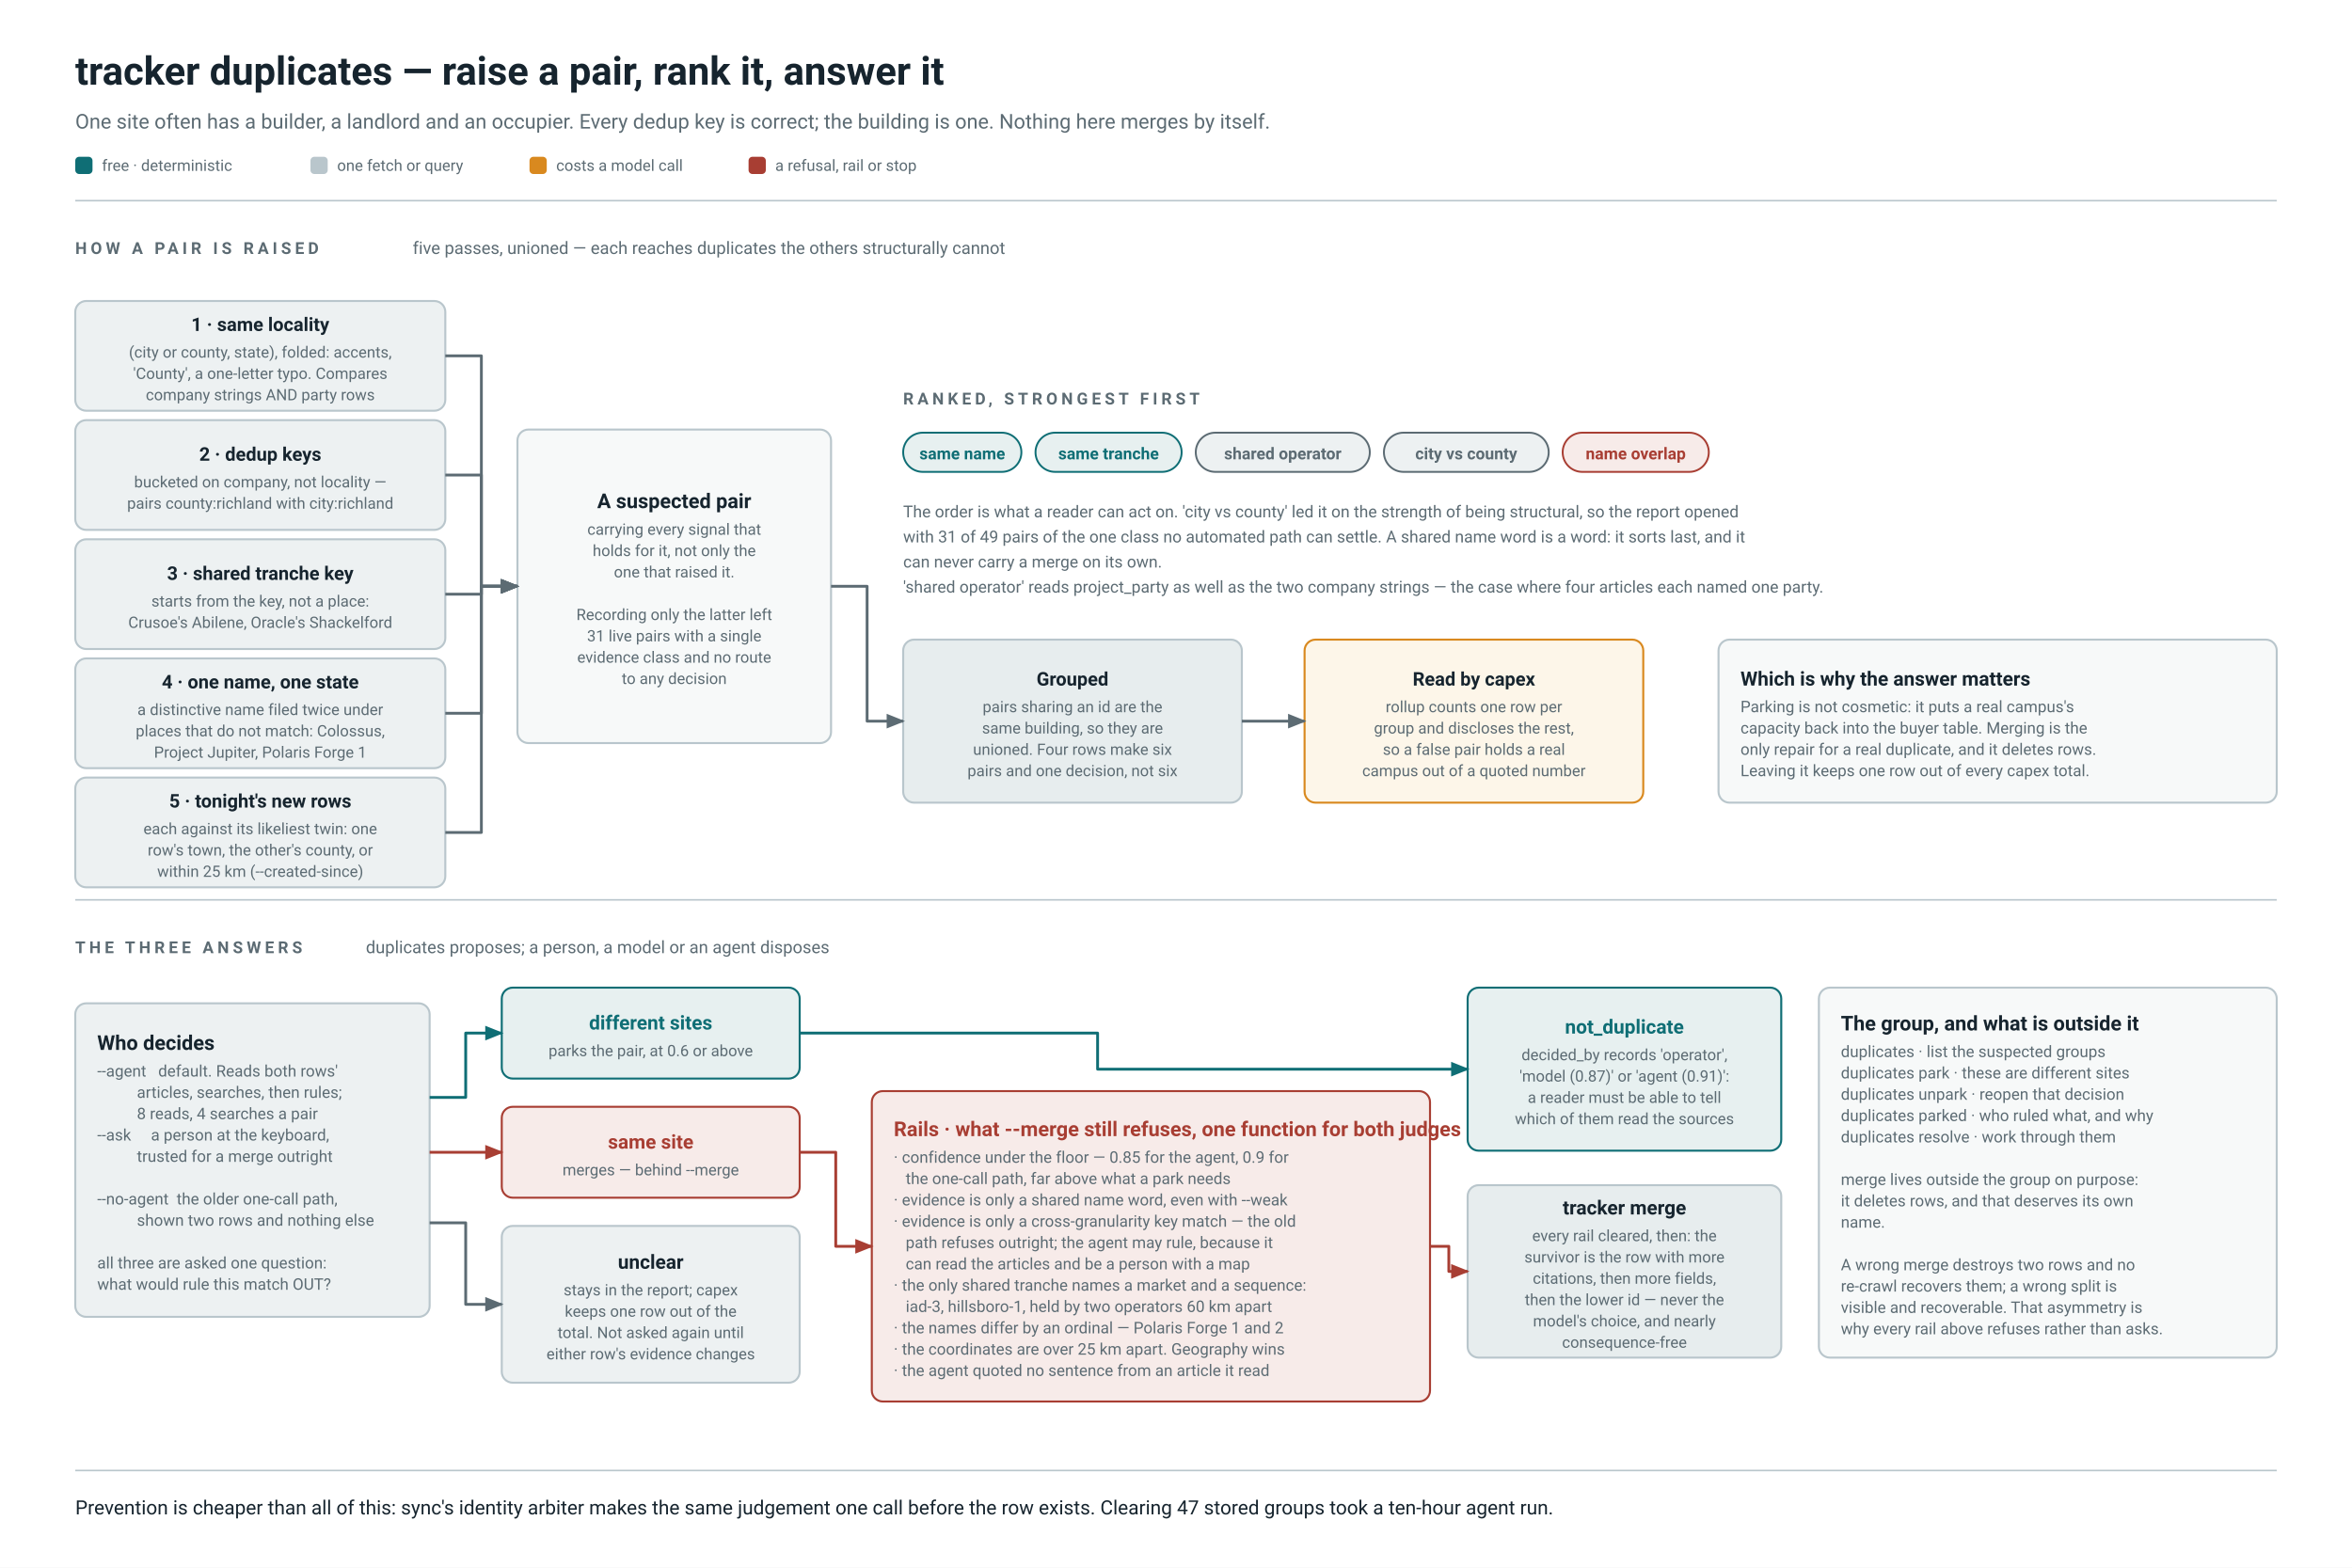
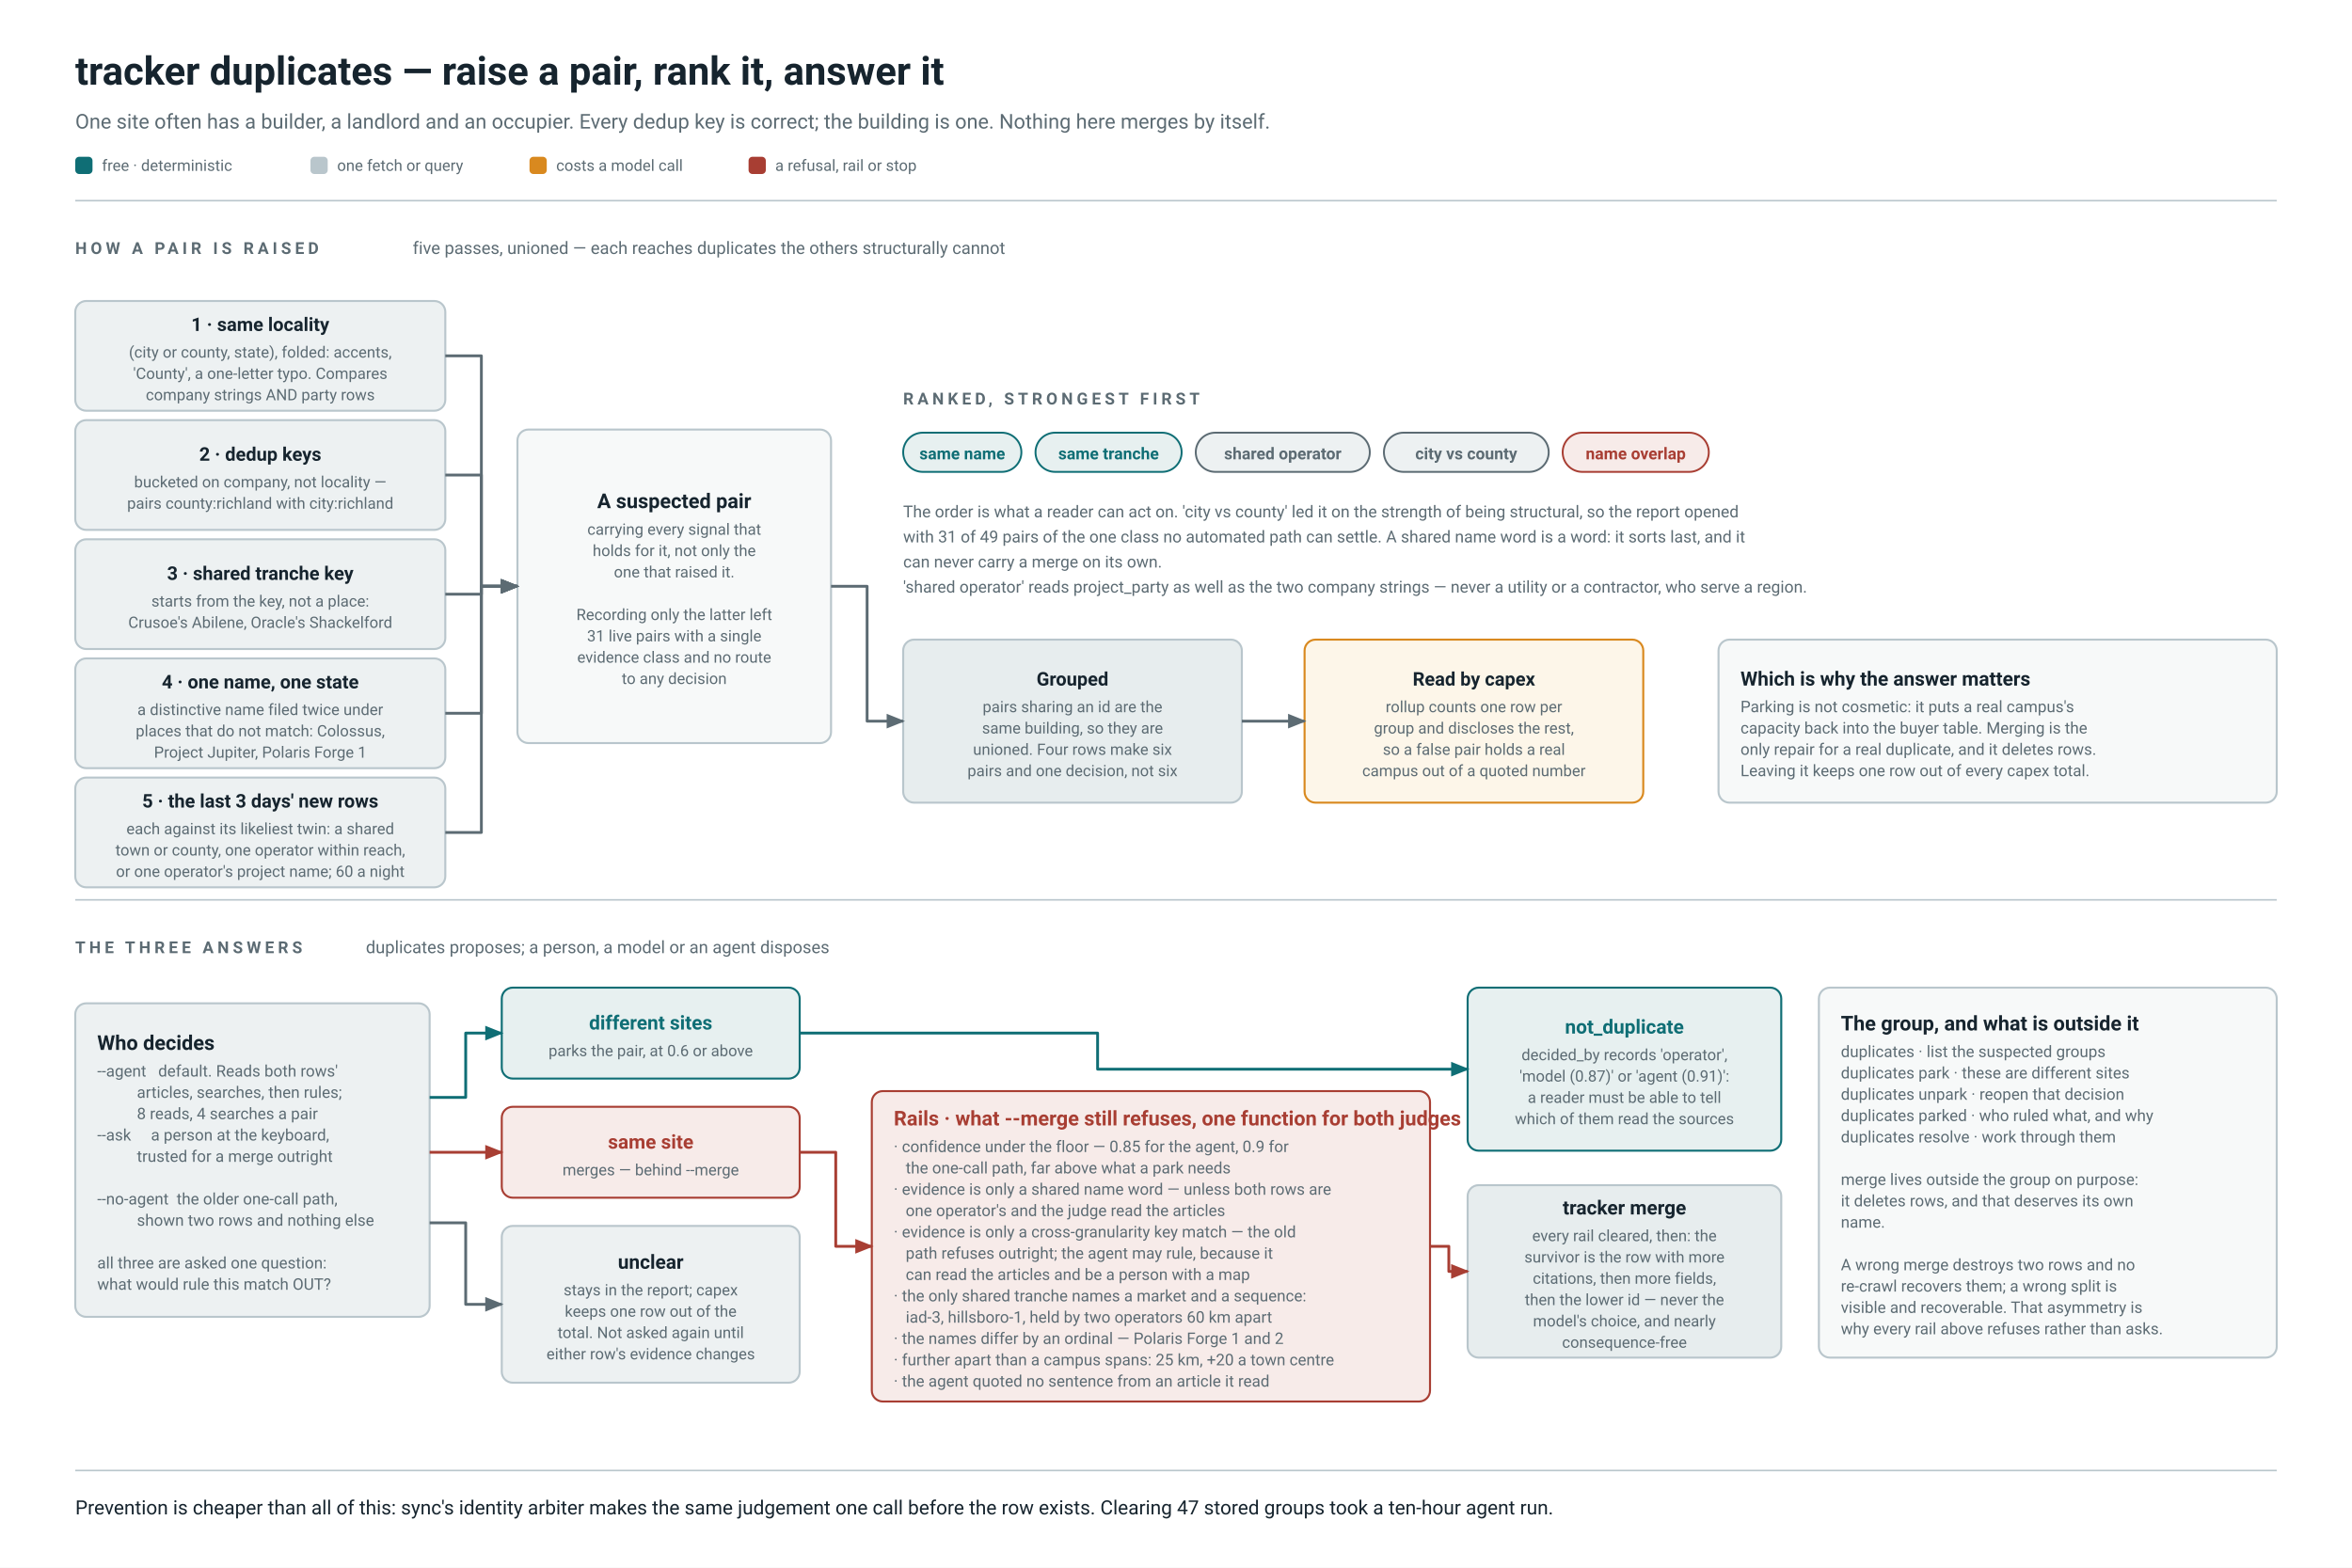
<svg xmlns="http://www.w3.org/2000/svg" width="1500" height="1000" viewBox="0 0 1500 1000" font-family="system-ui,-apple-system,'Segoe UI',Roboto,'Helvetica Neue','DejaVu Sans',Arial,sans-serif">
  <defs>
    <marker id="a0F6E75" viewBox="0 0 10 10" refX="9" refY="5" markerWidth="6.5" markerHeight="6.5" orient="auto-start-reverse">
      <path d="M 0 1 L 10 5 L 0 9 z" fill="#0F6E75" />
    </marker>
    <marker id="a5C6B73" viewBox="0 0 10 10" refX="9" refY="5" markerWidth="6.5" markerHeight="6.5" orient="auto-start-reverse">
      <path d="M 0 1 L 10 5 L 0 9 z" fill="#5C6B73" />
    </marker>
    <marker id="aA83E33" viewBox="0 0 10 10" refX="9" refY="5" markerWidth="6.5" markerHeight="6.5" orient="auto-start-reverse">
      <path d="M 0 1 L 10 5 L 0 9 z" fill="#A83E33" />
    </marker>
  </defs>
  <rect width="1500" height="1000" fill="#FFFFFF" />
  <g font-family="system-ui,-apple-system,'Segoe UI',Roboto,'Helvetica Neue','DejaVu Sans',Arial,sans-serif" xml:space="preserve">
    <text x="48.0" y="54.0" font-size="25" fill="#16242E" text-anchor="start" font-weight="700">tracker duplicates — raise a pair, rank it, answer it</text>
    <text x="48.0" y="82.0" font-size="13" fill="#5C6B73" text-anchor="start">One site often has a builder, a landlord and an occupier. Every dedup key is correct; the building is one. Nothing here merges by itself.</text>
    <rect x="48.0" y="100.0" width="11" height="11" rx="2.5" fill="#0F6E75" />
    <text x="65.0" y="109.0" font-size="10" fill="#5C6B73" text-anchor="start">free · deterministic</text>
    <rect x="198.0" y="100.0" width="11" height="11" rx="2.5" fill="#B9C6CC" />
    <text x="215.0" y="109.0" font-size="10" fill="#5C6B73" text-anchor="start">one fetch or query</text>
    <rect x="337.7" y="100.0" width="11" height="11" rx="2.5" fill="#D9891F" />
    <text x="354.7" y="109.0" font-size="10" fill="#5C6B73" text-anchor="start">costs a model call</text>
    <rect x="477.4" y="100.0" width="11" height="11" rx="2.5" fill="#A83E33" />
    <text x="494.4" y="109.0" font-size="10" fill="#5C6B73" text-anchor="start">a refusal, rail or stop</text>
    <line x1="48" y1="128" x2="1452" y2="128" stroke="#B9C6CC" stroke-width="1" />
    <text x="48.0" y="162.0" font-size="10.5" fill="#5C6B73" text-anchor="start" font-weight="700" letter-spacing="2.4">HOW A PAIR IS RAISED</text>
    <text x="263.2" y="162.0" font-size="11" fill="#5C6B73" text-anchor="start">five passes, unioned — each reaches duplicates the others structurally cannot</text>
    <rect x="48.0" y="192.0" width="236.0" height="70.0" rx="7" fill="#EDF1F2" stroke="#B9C6CC" stroke-width="1.3" />
    <text x="166.0" y="211.1" font-size="12" fill="#16242E" text-anchor="middle" font-weight="700">1 · same locality</text>
    <text x="166.0" y="228.1" font-size="10" fill="#5C6B73" text-anchor="middle">(city or county, state), folded: accents,</text>
    <text x="166.0" y="241.7" font-size="10" fill="#5C6B73" text-anchor="middle">'County', a one-letter typo. Compares</text>
    <text x="166.0" y="255.3" font-size="10" fill="#5C6B73" text-anchor="middle">company strings AND party rows</text>
    <rect x="48.0" y="268.0" width="236.0" height="70.0" rx="7" fill="#EDF1F2" stroke="#B9C6CC" stroke-width="1.3" />
    <text x="166.0" y="293.9" font-size="12" fill="#16242E" text-anchor="middle" font-weight="700">2 · dedup keys</text>
    <text x="166.0" y="310.9" font-size="10" fill="#5C6B73" text-anchor="middle">bucketed on company, not locality —</text>
    <text x="166.0" y="324.5" font-size="10" fill="#5C6B73" text-anchor="middle">pairs county:richland with city:richland</text>
    <rect x="48.0" y="344.0" width="236.0" height="70.0" rx="7" fill="#EDF1F2" stroke="#B9C6CC" stroke-width="1.3" />
    <text x="166.0" y="369.9" font-size="12" fill="#16242E" text-anchor="middle" font-weight="700">3 · shared tranche key</text>
    <text x="166.0" y="386.9" font-size="10" fill="#5C6B73" text-anchor="middle">starts from the key, not a place:</text>
    <text x="166.0" y="400.5" font-size="10" fill="#5C6B73" text-anchor="middle">Crusoe's Abilene, Oracle's Shackelford</text>
    <rect x="48.0" y="420.0" width="236.0" height="70.0" rx="7" fill="#EDF1F2" stroke="#B9C6CC" stroke-width="1.3" />
    <text x="166.0" y="439.1" font-size="12" fill="#16242E" text-anchor="middle" font-weight="700">4 · one name, one state</text>
    <text x="166.0" y="456.1" font-size="10" fill="#5C6B73" text-anchor="middle">a distinctive name filed twice under</text>
    <text x="166.0" y="469.7" font-size="10" fill="#5C6B73" text-anchor="middle">places that do not match: Colossus,</text>
    <text x="166.0" y="483.3" font-size="10" fill="#5C6B73" text-anchor="middle">Project Jupiter, Polaris Forge 1</text>
    <rect x="48.0" y="496.0" width="236.0" height="70.0" rx="7" fill="#EDF1F2" stroke="#B9C6CC" stroke-width="1.3" />
-     <text x="166.0" y="515.1" font-size="12" fill="#16242E" text-anchor="middle" font-weight="700">5 · tonight's new rows</text>
-     <text x="166.0" y="532.1" font-size="10" fill="#5C6B73" text-anchor="middle">each against its likeliest twin: one</text>
-     <text x="166.0" y="545.7" font-size="10" fill="#5C6B73" text-anchor="middle">row's town, the other's county, or</text>
-     <text x="166.0" y="559.3" font-size="10" fill="#5C6B73" text-anchor="middle">within 25 km (--created-since)</text>
+     <text x="166.0" y="515.1" font-size="12" fill="#16242E" text-anchor="middle" font-weight="700">5 · the last 3 days' new rows</text>
+     <text x="166.0" y="532.1" font-size="10" fill="#5C6B73" text-anchor="middle">each against its likeliest twin: a shared</text>
+     <text x="166.0" y="545.7" font-size="10" fill="#5C6B73" text-anchor="middle">town or county, one operator within reach,</text>
+     <text x="166.0" y="559.3" font-size="10" fill="#5C6B73" text-anchor="middle">or one operator's project name; 60 a night</text>
    <rect x="330.0" y="274.0" width="200.0" height="200.0" rx="7" fill="#F7F9F9" stroke="#B9C6CC" stroke-width="1.3" />
    <text x="430.0" y="324.1" font-size="13" fill="#16242E" text-anchor="middle" font-weight="700">A suspected pair</text>
    <text x="430.0" y="341.1" font-size="10" fill="#5C6B73" text-anchor="middle">carrying every signal that</text>
    <text x="430.0" y="354.7" font-size="10" fill="#5C6B73" text-anchor="middle">holds for it, not only the</text>
    <text x="430.0" y="368.3" font-size="10" fill="#5C6B73" text-anchor="middle">one that raised it.</text>
    <text x="430.0" y="381.9" font-size="10" fill="#5C6B73" text-anchor="middle" />
    <text x="430.0" y="395.5" font-size="10" fill="#5C6B73" text-anchor="middle">Recording only the latter left</text>
    <text x="430.0" y="409.1" font-size="10" fill="#5C6B73" text-anchor="middle">31 live pairs with a single</text>
    <text x="430.0" y="422.7" font-size="10" fill="#5C6B73" text-anchor="middle">evidence class and no route</text>
    <text x="430.0" y="436.3" font-size="10" fill="#5C6B73" text-anchor="middle">to any decision</text>
    <polyline points="284.0,227.0 307.0,227.0 307.0,374.0 330.0,374.0" fill="none" stroke="#5C6B73" stroke-width="1.8" stroke-linejoin="round" marker-end="url(#a5C6B73)" />
    <polyline points="284.0,303.0 307.0,303.0 307.0,374.0 330.0,374.0" fill="none" stroke="#5C6B73" stroke-width="1.8" stroke-linejoin="round" marker-end="url(#a5C6B73)" />
    <polyline points="284.0,379.0 307.0,379.0 307.0,374.0 330.0,374.0" fill="none" stroke="#5C6B73" stroke-width="1.8" stroke-linejoin="round" marker-end="url(#a5C6B73)" />
    <polyline points="284.0,455.0 307.0,455.0 307.0,374.0 330.0,374.0" fill="none" stroke="#5C6B73" stroke-width="1.8" stroke-linejoin="round" marker-end="url(#a5C6B73)" />
    <polyline points="284.0,531.0 307.0,531.0 307.0,374.0 330.0,374.0" fill="none" stroke="#5C6B73" stroke-width="1.8" stroke-linejoin="round" marker-end="url(#a5C6B73)" />
    <text x="576.0" y="258.0" font-size="10.5" fill="#5C6B73" text-anchor="start" font-weight="700" letter-spacing="2.4">RANKED, STRONGEST FIRST</text>
    <rect x="576.0" y="276.0" width="75.4" height="25" rx="12.5" fill="#E7F0F0" stroke="#0F6E75" stroke-width="1.2" />
    <text x="613.7" y="293.0" font-size="10.5" fill="#0F6E75" text-anchor="middle" font-weight="700">same name</text>
    <rect x="660.4" y="276.0" width="93.2" height="25" rx="12.5" fill="#E7F0F0" stroke="#0F6E75" stroke-width="1.2" />
    <text x="707.0" y="293.0" font-size="10.5" fill="#0F6E75" text-anchor="middle" font-weight="700">same tranche</text>
    <rect x="762.6" y="276.0" width="111.0" height="25" rx="12.5" fill="#EDF1F2" stroke="#5C6B73" stroke-width="1.2" />
    <text x="818.1" y="293.0" font-size="10.5" fill="#5C6B73" text-anchor="middle" font-weight="700">shared operator</text>
    <rect x="882.6" y="276.0" width="105.1" height="25" rx="12.5" fill="#EDF1F2" stroke="#5C6B73" stroke-width="1.2" />
    <text x="935.1" y="293.0" font-size="10.5" fill="#5C6B73" text-anchor="middle" font-weight="700">city vs county</text>
    <rect x="996.6" y="276.0" width="93.2" height="25" rx="12.5" fill="#F7EBE9" stroke="#A83E33" stroke-width="1.2" />
    <text x="1043.2" y="293.0" font-size="10.5" fill="#A83E33" text-anchor="middle" font-weight="700">name overlap</text>
    <text x="576.0" y="330.0" font-size="10.5" fill="#5C6B73" text-anchor="start">The order is what a reader can act on. 'city vs county' led it on the strength of being structural, so the report opened</text>
    <text x="576.0" y="346.0" font-size="10.5" fill="#5C6B73" text-anchor="start">with 31 of 49 pairs of the one class no automated path can settle. A shared name word is a word: it sorts last, and it</text>
    <text x="576.0" y="362.0" font-size="10.5" fill="#5C6B73" text-anchor="start">can never carry a merge on its own.</text>
-     <text x="576.0" y="378.0" font-size="10.5" fill="#5C6B73" text-anchor="start">'shared operator' reads project_party as well as the two company strings — the case where four articles each named one party.</text>
+     <text x="576.0" y="378.0" font-size="10.5" fill="#5C6B73" text-anchor="start">'shared operator' reads project_party as well as the two company strings — never a utility or a contractor, who serve a region.</text>
    <rect x="576.0" y="408.0" width="216.0" height="104.0" rx="7" fill="#E7EDEE" stroke="#B9C6CC" stroke-width="1.3" />
    <text x="684.0" y="437.3" font-size="12" fill="#16242E" text-anchor="middle" font-weight="700">Grouped</text>
    <text x="684.0" y="454.3" font-size="10" fill="#5C6B73" text-anchor="middle">pairs sharing an id are the</text>
    <text x="684.0" y="467.9" font-size="10" fill="#5C6B73" text-anchor="middle">same building, so they are</text>
    <text x="684.0" y="481.5" font-size="10" fill="#5C6B73" text-anchor="middle">unioned. Four rows make six</text>
    <text x="684.0" y="495.1" font-size="10" fill="#5C6B73" text-anchor="middle">pairs and one decision, not six</text>
    <polyline points="530.0,374.0 553.0,374.0 553.0,460.0 576.0,460.0" fill="none" stroke="#5C6B73" stroke-width="1.8" stroke-linejoin="round" marker-end="url(#a5C6B73)" />
    <rect x="832.0" y="408.0" width="216.0" height="104.0" rx="7" fill="#FDF6E9" stroke="#D9891F" stroke-width="1.3" />
    <text x="940.0" y="437.3" font-size="12" fill="#16242E" text-anchor="middle" font-weight="700">Read by capex</text>
    <text x="940.0" y="454.3" font-size="10" fill="#5C6B73" text-anchor="middle">rollup counts one row per</text>
    <text x="940.0" y="467.9" font-size="10" fill="#5C6B73" text-anchor="middle">group and discloses the rest,</text>
    <text x="940.0" y="481.5" font-size="10" fill="#5C6B73" text-anchor="middle">so a false pair holds a real</text>
    <text x="940.0" y="495.1" font-size="10" fill="#5C6B73" text-anchor="middle">campus out of a quoted number</text>
    <polyline points="792.0,460.0 832.0,460.0" fill="none" stroke="#5C6B73" stroke-width="1.8" stroke-linejoin="round" marker-end="url(#a5C6B73)" />
    <rect x="1096.0" y="408.0" width="356.0" height="104.0" rx="7" fill="#F7F9F9" stroke="#B9C6CC" stroke-width="1.3" />
    <text x="1110.0" y="437.3" font-size="12.5" fill="#16242E" text-anchor="left" font-weight="700">Which is why the answer matters</text>
    <text x="1110.0" y="454.3" font-size="10.2" fill="#5C6B73" text-anchor="left">Parking is not cosmetic: it puts a real campus's</text>
    <text x="1110.0" y="467.9" font-size="10.2" fill="#5C6B73" text-anchor="left">capacity back into the buyer table. Merging is the</text>
    <text x="1110.0" y="481.5" font-size="10.2" fill="#5C6B73" text-anchor="left">only repair for a real duplicate, and it deletes rows.</text>
    <text x="1110.0" y="495.1" font-size="10.2" fill="#5C6B73" text-anchor="left">Leaving it keeps one row out of every capex total.</text>
    <line x1="48" y1="574" x2="1452" y2="574" stroke="#B9C6CC" stroke-width="1" />
    <text x="48.0" y="608.0" font-size="10.5" fill="#5C6B73" text-anchor="start" font-weight="700" letter-spacing="2.4">THE THREE ANSWERS</text>
    <text x="233.3" y="608.0" font-size="11" fill="#5C6B73" text-anchor="start">duplicates proposes; a person, a model or an agent disposes</text>
    <rect x="48.0" y="640.0" width="226.0" height="200.0" rx="7" fill="#EDF1F2" stroke="#B9C6CC" stroke-width="1.3" />
    <text x="62.0" y="669.7" font-size="13" fill="#16242E" text-anchor="left" font-weight="700">Who decides</text>
    <text x="62.0" y="686.7" font-size="10.2" fill="#5C6B73" text-anchor="left">--agent   default. Reads both rows'</text>
    <text x="62.0" y="700.3" font-size="10.2" fill="#5C6B73" text-anchor="left">          articles, searches, then rules;</text>
    <text x="62.0" y="713.9" font-size="10.2" fill="#5C6B73" text-anchor="left">          8 reads, 4 searches a pair</text>
    <text x="62.0" y="727.5" font-size="10.2" fill="#5C6B73" text-anchor="left">--ask     a person at the keyboard,</text>
    <text x="62.0" y="741.1" font-size="10.2" fill="#5C6B73" text-anchor="left">          trusted for a merge outright</text>
    <text x="62.0" y="754.7" font-size="10.2" fill="#5C6B73" text-anchor="left" />
    <text x="62.0" y="768.3" font-size="10.2" fill="#5C6B73" text-anchor="left">--no-agent  the older one-call path,</text>
    <text x="62.0" y="781.9" font-size="10.2" fill="#5C6B73" text-anchor="left">          shown two rows and nothing else</text>
    <text x="62.0" y="795.5" font-size="10.2" fill="#5C6B73" text-anchor="left" />
    <text x="62.0" y="809.1" font-size="10.2" fill="#5C6B73" text-anchor="left">all three are asked one question:</text>
    <text x="62.0" y="822.7" font-size="10.2" fill="#5C6B73" text-anchor="left">what would rule this match OUT?</text>
    <rect x="320.0" y="630.0" width="190.0" height="58.0" rx="7" fill="#E7F0F0" stroke="#0F6E75" stroke-width="1.3" />
    <text x="415.0" y="656.7" font-size="12.5" fill="#0F6E75" text-anchor="middle" font-weight="700">different sites</text>
    <text x="415.0" y="673.7" font-size="10" fill="#5C6B73" text-anchor="middle">parks the pair, at 0.6 or above</text>
    <rect x="320.0" y="706.0" width="190.0" height="58.0" rx="7" fill="#F7EBE9" stroke="#A83E33" stroke-width="1.3" />
    <text x="415.0" y="732.7" font-size="12.5" fill="#A83E33" text-anchor="middle" font-weight="700">same site</text>
    <text x="415.0" y="749.7" font-size="10" fill="#5C6B73" text-anchor="middle">merges — behind --merge</text>
    <rect x="320.0" y="782.0" width="190.0" height="100.0" rx="7" fill="#EDF1F2" stroke="#B9C6CC" stroke-width="1.3" />
    <text x="415.0" y="809.3" font-size="12.5" fill="#16242E" text-anchor="middle" font-weight="700">unclear</text>
    <text x="415.0" y="826.3" font-size="10" fill="#5C6B73" text-anchor="middle">stays in the report; capex</text>
    <text x="415.0" y="839.9" font-size="10" fill="#5C6B73" text-anchor="middle">keeps one row out of the</text>
    <text x="415.0" y="853.5" font-size="10" fill="#5C6B73" text-anchor="middle">total. Not asked again until</text>
    <text x="415.0" y="867.1" font-size="10" fill="#5C6B73" text-anchor="middle">either row's evidence changes</text>
    <polyline points="274.0,700.0 297.0,700.0 297.0,659.0 320.0,659.0" fill="none" stroke="#0F6E75" stroke-width="1.8" stroke-linejoin="round" marker-end="url(#a0F6E75)" />
    <polyline points="274.0,735.0 320.0,735.0" fill="none" stroke="#A83E33" stroke-width="1.8" stroke-linejoin="round" marker-end="url(#aA83E33)" />
    <polyline points="274.0,780.0 297.0,780.0 297.0,832.0 320.0,832.0" fill="none" stroke="#5C6B73" stroke-width="1.8" stroke-linejoin="round" marker-end="url(#a5C6B73)" />
    <rect x="936.0" y="630.0" width="200.0" height="104.0" rx="7" fill="#E7F0F0" stroke="#0F6E75" stroke-width="1.3" />
    <text x="1036.0" y="659.3" font-size="12.5" fill="#0F6E75" text-anchor="middle" font-weight="700">not_duplicate</text>
    <text x="1036.0" y="676.3" font-size="10" fill="#5C6B73" text-anchor="middle">decided_by records 'operator',</text>
    <text x="1036.0" y="689.9" font-size="10" fill="#5C6B73" text-anchor="middle">'model (0.87)' or 'agent (0.91)':</text>
    <text x="1036.0" y="703.5" font-size="10" fill="#5C6B73" text-anchor="middle">a reader must be able to tell</text>
    <text x="1036.0" y="717.1" font-size="10" fill="#5C6B73" text-anchor="middle">which of them read the sources</text>
    <polyline points="510.0,659.0 700.0,659.0 700.0,682.0 936.0,682.0" fill="none" stroke="#0F6E75" stroke-width="1.8" stroke-linejoin="round" marker-end="url(#a0F6E75)" />
    <rect x="556.0" y="696.0" width="356.0" height="198.0" rx="7" fill="#F7EBE9" stroke="#A83E33" stroke-width="1.3" />
-     <text x="570.0" y="724.7" font-size="13" fill="#A83E33" text-anchor="left" font-weight="700">Rails · what --merge still refuses, one function for both judges</text>
-     <text x="570.0" y="741.7" font-size="10.2" fill="#5C6B73" text-anchor="left">· confidence under the floor — 0.85 for the agent, 0.9 for</text>
-     <text x="570.0" y="755.3" font-size="10.2" fill="#5C6B73" text-anchor="left">   the one-call path, far above what a park needs</text>
-     <text x="570.0" y="768.9" font-size="10.2" fill="#5C6B73" text-anchor="left">· evidence is only a shared name word, even with --weak</text>
-     <text x="570.0" y="782.5" font-size="10.2" fill="#5C6B73" text-anchor="left">· evidence is only a cross-granularity key match — the old</text>
-     <text x="570.0" y="796.1" font-size="10.2" fill="#5C6B73" text-anchor="left">   path refuses outright; the agent may rule, because it</text>
-     <text x="570.0" y="809.7" font-size="10.2" fill="#5C6B73" text-anchor="left">   can read the articles and be a person with a map</text>
-     <text x="570.0" y="823.3" font-size="10.2" fill="#5C6B73" text-anchor="left">· the only shared tranche names a market and a sequence:</text>
-     <text x="570.0" y="836.9" font-size="10.2" fill="#5C6B73" text-anchor="left">   iad-3, hillsboro-1, held by two operators 60 km apart</text>
-     <text x="570.0" y="850.5" font-size="10.2" fill="#5C6B73" text-anchor="left">· the names differ by an ordinal — Polaris Forge 1 and 2</text>
-     <text x="570.0" y="864.1" font-size="10.2" fill="#5C6B73" text-anchor="left">· the coordinates are over 25 km apart. Geography wins</text>
-     <text x="570.0" y="877.7" font-size="10.2" fill="#5C6B73" text-anchor="left">· the agent quoted no sentence from an article it read</text>
+     <text x="570.0" y="717.9" font-size="13" fill="#A83E33" text-anchor="left" font-weight="700">Rails · what --merge still refuses, one function for both judges</text>
+     <text x="570.0" y="734.9" font-size="10.2" fill="#5C6B73" text-anchor="left">· confidence under the floor — 0.85 for the agent, 0.9 for</text>
+     <text x="570.0" y="748.5" font-size="10.2" fill="#5C6B73" text-anchor="left">   the one-call path, far above what a park needs</text>
+     <text x="570.0" y="762.1" font-size="10.2" fill="#5C6B73" text-anchor="left">· evidence is only a shared name word — unless both rows are</text>
+     <text x="570.0" y="775.7" font-size="10.2" fill="#5C6B73" text-anchor="left">   one operator's and the judge read the articles</text>
+     <text x="570.0" y="789.3" font-size="10.2" fill="#5C6B73" text-anchor="left">· evidence is only a cross-granularity key match — the old</text>
+     <text x="570.0" y="802.9" font-size="10.2" fill="#5C6B73" text-anchor="left">   path refuses outright; the agent may rule, because it</text>
+     <text x="570.0" y="816.5" font-size="10.2" fill="#5C6B73" text-anchor="left">   can read the articles and be a person with a map</text>
+     <text x="570.0" y="830.1" font-size="10.2" fill="#5C6B73" text-anchor="left">· the only shared tranche names a market and a sequence:</text>
+     <text x="570.0" y="843.7" font-size="10.2" fill="#5C6B73" text-anchor="left">   iad-3, hillsboro-1, held by two operators 60 km apart</text>
+     <text x="570.0" y="857.3" font-size="10.2" fill="#5C6B73" text-anchor="left">· the names differ by an ordinal — Polaris Forge 1 and 2</text>
+     <text x="570.0" y="870.9" font-size="10.2" fill="#5C6B73" text-anchor="left">· further apart than a campus spans: 25 km, +20 a town centre</text>
+     <text x="570.0" y="884.5" font-size="10.2" fill="#5C6B73" text-anchor="left">· the agent quoted no sentence from an article it read</text>
    <polyline points="510.0,735.0 533.0,735.0 533.0,795.0 556.0,795.0" fill="none" stroke="#A83E33" stroke-width="1.8" stroke-linejoin="round" marker-end="url(#aA83E33)" />
    <rect x="936.0" y="756.0" width="200.0" height="110.0" rx="7" fill="#E7EDEE" stroke="#B9C6CC" stroke-width="1.3" />
    <text x="1036.0" y="774.7" font-size="12.5" fill="#16242E" text-anchor="middle" font-weight="700">tracker merge</text>
    <text x="1036.0" y="791.7" font-size="10" fill="#5C6B73" text-anchor="middle">every rail cleared, then: the</text>
    <text x="1036.0" y="805.3" font-size="10" fill="#5C6B73" text-anchor="middle">survivor is the row with more</text>
    <text x="1036.0" y="818.9" font-size="10" fill="#5C6B73" text-anchor="middle">citations, then more fields,</text>
    <text x="1036.0" y="832.5" font-size="10" fill="#5C6B73" text-anchor="middle">then the lower id — never the</text>
    <text x="1036.0" y="846.1" font-size="10" fill="#5C6B73" text-anchor="middle">model's choice, and nearly</text>
    <text x="1036.0" y="859.7" font-size="10" fill="#5C6B73" text-anchor="middle">consequence-free</text>
    <polyline points="912.0,795.0 924.0,795.0 924.0,811.0 936.0,811.0" fill="none" stroke="#A83E33" stroke-width="1.8" stroke-linejoin="round" marker-end="url(#aA83E33)" />
    <rect x="1160.0" y="630.0" width="292.0" height="236.0" rx="7" fill="#F7F9F9" stroke="#B9C6CC" stroke-width="1.3" />
    <text x="1174.0" y="657.3" font-size="13" fill="#16242E" text-anchor="left" font-weight="700">The group, and what is outside it</text>
    <text x="1174.0" y="674.3" font-size="10.2" fill="#5C6B73" text-anchor="left">duplicates · list the suspected groups</text>
    <text x="1174.0" y="687.9" font-size="10.2" fill="#5C6B73" text-anchor="left">duplicates park · these are different sites</text>
    <text x="1174.0" y="701.5" font-size="10.2" fill="#5C6B73" text-anchor="left">duplicates unpark · reopen that decision</text>
    <text x="1174.0" y="715.1" font-size="10.2" fill="#5C6B73" text-anchor="left">duplicates parked · who ruled what, and why</text>
    <text x="1174.0" y="728.7" font-size="10.2" fill="#5C6B73" text-anchor="left">duplicates resolve · work through them</text>
    <text x="1174.0" y="742.3" font-size="10.2" fill="#5C6B73" text-anchor="left" />
    <text x="1174.0" y="755.9" font-size="10.2" fill="#5C6B73" text-anchor="left">merge lives outside the group on purpose:</text>
    <text x="1174.0" y="769.5" font-size="10.2" fill="#5C6B73" text-anchor="left">it deletes rows, and that deserves its own</text>
    <text x="1174.0" y="783.1" font-size="10.2" fill="#5C6B73" text-anchor="left">name.</text>
    <text x="1174.0" y="796.7" font-size="10.2" fill="#5C6B73" text-anchor="left" />
    <text x="1174.0" y="810.3" font-size="10.2" fill="#5C6B73" text-anchor="left">A wrong merge destroys two rows and no</text>
    <text x="1174.0" y="823.9" font-size="10.2" fill="#5C6B73" text-anchor="left">re-crawl recovers them; a wrong split is</text>
    <text x="1174.0" y="837.5" font-size="10.2" fill="#5C6B73" text-anchor="left">visible and recoverable. That asymmetry is</text>
    <text x="1174.0" y="851.1" font-size="10.2" fill="#5C6B73" text-anchor="left">why every rail above refuses rather than asks.</text>
    <line x1="48" y1="938" x2="1452" y2="938" stroke="#B9C6CC" stroke-width="1" />
    <text x="48.0" y="966.0" font-size="12.5" fill="#16242E" text-anchor="start">Prevention is cheaper than all of this: sync's identity arbiter makes the same judgement one call before the row exists. Clearing 47 stored groups took a ten-hour agent run.</text>
  </g>
</svg>
